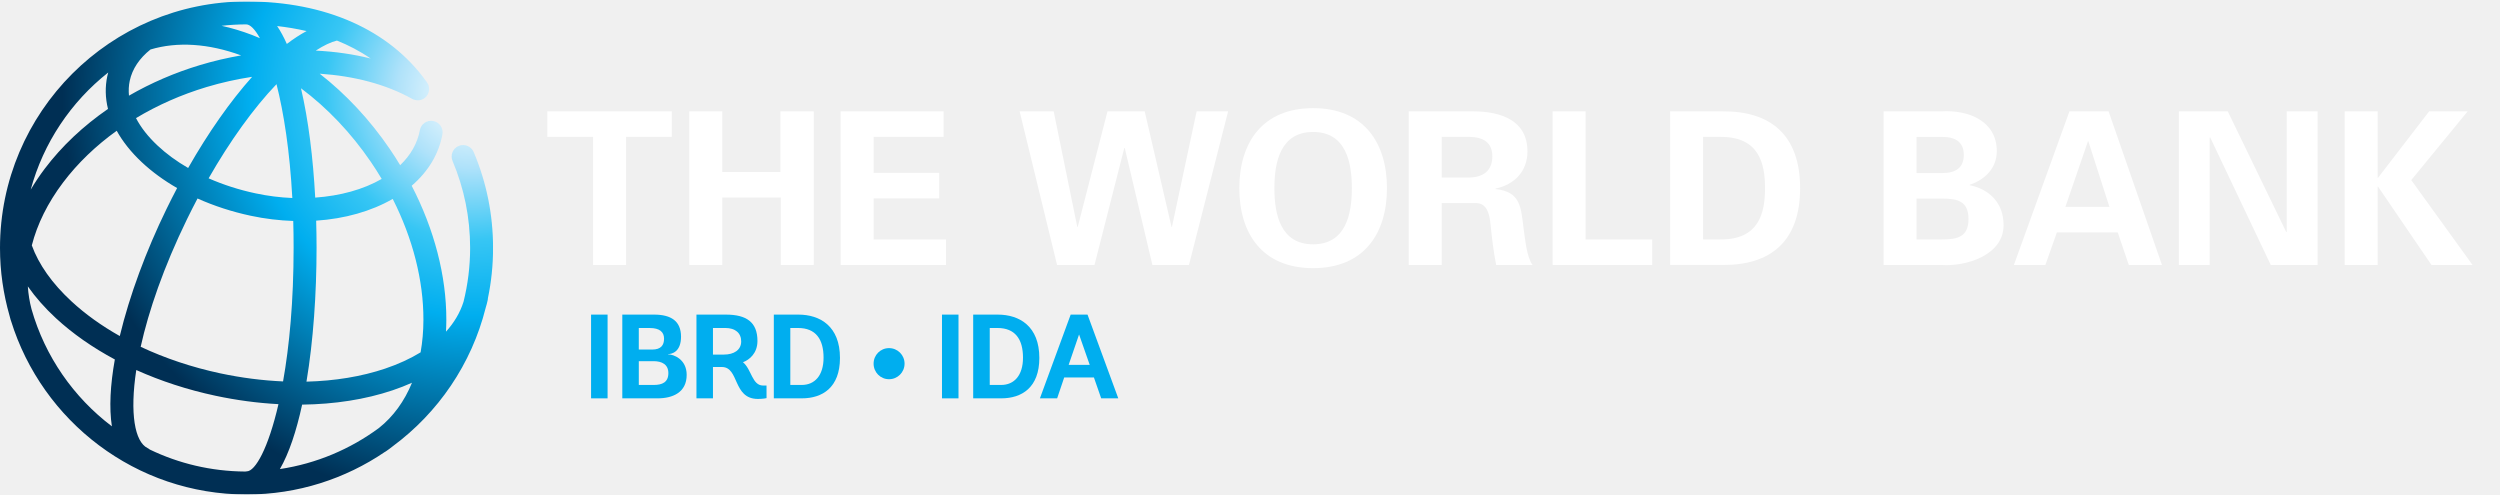
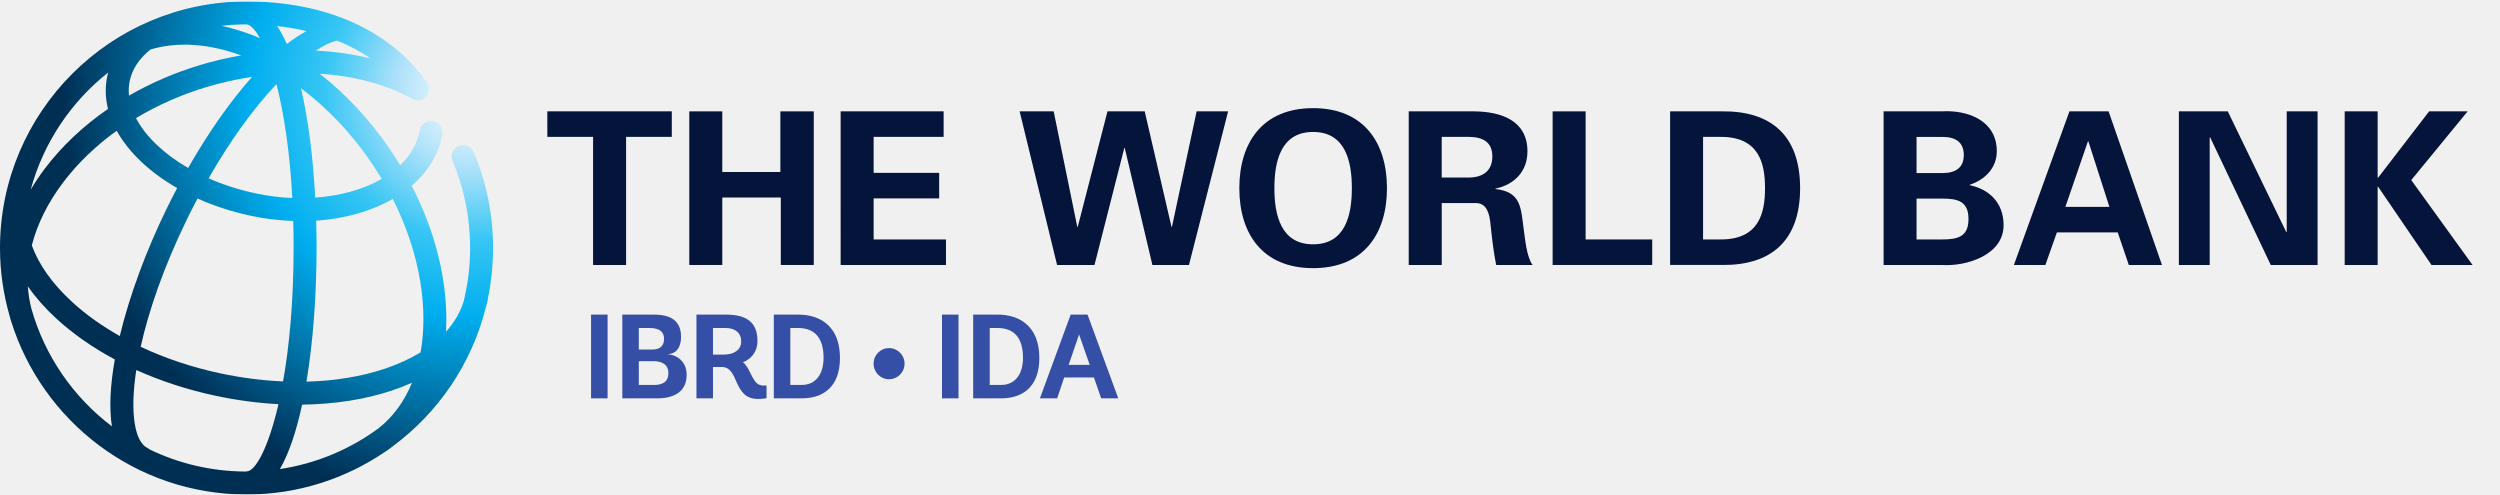
<svg xmlns="http://www.w3.org/2000/svg" width="182" height="36" viewBox="0 0 182 36" fill="none">
  <mask id="mask0_512_369" style="mask-type:luminance" maskUnits="userSpaceOnUse" x="0" y="0" width="36" height="36">
    <path d="M21.995 29.457C24.352 29.428 26.589 29.083 28.569 28.418C29.067 28.25 29.543 28.064 29.993 27.863C29.442 29.208 28.633 30.33 27.578 31.164C25.497 32.696 23.042 33.747 20.377 34.148C21.043 32.996 21.581 31.368 21.995 29.457ZM10.902 32.725C10.853 32.684 10.8 32.646 10.74 32.618C9.813 32.166 9.438 30.099 9.921 26.938C11.703 27.739 13.643 28.374 15.682 28.809C17.227 29.139 18.767 29.343 20.272 29.422C19.534 32.63 18.588 34.315 17.961 34.315C17.921 34.315 17.882 34.322 17.844 34.328C15.36 34.311 13.006 33.74 10.902 32.725ZM2.295 22.506C2.152 21.964 2.063 21.411 2.026 20.849C2.584 21.643 3.263 22.417 4.072 23.165C5.294 24.293 6.744 25.303 8.36 26.169C8.03 28.015 7.937 29.688 8.145 31.036C5.36 28.93 3.276 25.949 2.295 22.506ZM23.046 18.023C23.046 17.371 23.036 16.716 23.017 16.064C25.094 15.926 27.017 15.386 28.591 14.481C30.049 17.365 30.831 20.408 30.825 23.28C30.824 24.112 30.752 24.903 30.62 25.65C29.87 26.109 29.007 26.507 28.036 26.835C26.312 27.415 24.37 27.731 22.311 27.784C22.807 24.817 23.046 21.372 23.046 18.023ZM16.032 27.178C13.964 26.735 12.01 26.078 10.241 25.247C10.822 22.633 11.904 19.466 13.618 15.95C13.867 15.441 14.121 14.94 14.38 14.45C15.579 14.988 16.884 15.415 18.252 15.707C19.291 15.93 20.331 16.051 21.348 16.086C21.367 16.712 21.375 17.357 21.375 18.023C21.375 21.954 21.061 25.217 20.607 27.767C19.115 27.702 17.578 27.507 16.032 27.178ZM5.206 21.94C3.788 20.63 2.813 19.242 2.316 17.864C2.71 16.32 3.472 14.77 4.593 13.285C5.656 11.877 6.979 10.609 8.496 9.519C8.934 10.31 9.547 11.082 10.328 11.814C11.07 12.509 11.935 13.139 12.894 13.69C12.63 14.191 12.372 14.7 12.12 15.218C10.639 18.253 9.43 21.51 8.72 24.464C7.401 23.721 6.216 22.875 5.206 21.94ZM21.912 6.427C23.81 7.84 25.55 9.663 27.005 11.795C27.281 12.199 27.541 12.61 27.788 13.025C26.455 13.796 24.767 14.257 22.948 14.386C22.794 11.505 22.453 8.733 21.912 6.427ZM18.602 14.075C17.394 13.818 16.246 13.447 15.188 12.982C16.746 10.257 18.449 7.888 20.13 6.127C20.655 8.193 21.095 10.971 21.281 14.415C20.396 14.378 19.496 14.267 18.602 14.075ZM11.469 10.596C10.778 9.95 10.254 9.276 9.901 8.599C11.465 7.658 13.196 6.891 15.04 6.336C16.137 6.006 17.247 5.762 18.354 5.593C16.756 7.384 15.16 9.659 13.697 12.229C12.861 11.746 12.112 11.199 11.469 10.596ZM7.879 5.277C7.856 5.361 7.832 5.447 7.813 5.535C7.644 6.322 7.664 7.129 7.862 7.929C6.066 9.168 4.504 10.633 3.26 12.279C2.881 12.78 2.542 13.292 2.235 13.807C3.16 10.389 5.172 7.415 7.879 5.277ZM9.445 5.883C9.63 5.017 10.151 4.243 10.956 3.603C12.905 3.021 15.172 3.161 17.555 4.033C16.552 4.207 15.549 4.439 14.56 4.738C12.719 5.29 10.981 6.046 9.389 6.964C9.353 6.599 9.37 6.237 9.445 5.883ZM22.988 3.684C23.561 3.313 24.089 3.059 24.53 2.954C25.367 3.289 26.197 3.718 26.984 4.26C25.721 3.944 24.378 3.752 22.988 3.684ZM20.176 1.897C20.853 1.973 21.576 2.089 22.319 2.262C21.854 2.512 21.372 2.824 20.881 3.199C20.663 2.706 20.428 2.272 20.176 1.897ZM18.367 2.552C17.612 2.263 16.866 2.039 16.13 1.879C16.72 1.813 17.317 1.775 17.925 1.775C18.209 1.778 18.558 2.12 18.923 2.781C18.738 2.702 18.553 2.624 18.367 2.552ZM0 18.052C0 19.758 0.245 21.407 0.692 22.972C0.719 23.077 0.745 23.182 0.776 23.287C0.782 23.306 0.791 23.324 0.798 23.345C3.062 30.666 9.894 35.999 17.948 35.999C21.674 35.999 25.137 34.857 28.009 32.907C28.038 32.89 28.067 32.876 28.093 32.858C28.263 32.742 28.428 32.62 28.588 32.492C31.891 30.053 34.329 26.51 35.357 22.411C35.415 22.223 35.465 22.031 35.507 21.837C35.517 21.79 35.52 21.746 35.522 21.7C35.767 20.521 35.895 19.301 35.895 18.053C35.895 15.631 35.421 13.28 34.484 11.068C34.304 10.643 33.815 10.444 33.39 10.625C32.965 10.803 32.767 11.294 32.946 11.718C33.795 13.723 34.225 15.855 34.225 18.053C34.225 19.4 34.058 20.708 33.747 21.961C33.5 22.751 33.067 23.482 32.468 24.146C32.483 23.863 32.492 23.577 32.493 23.284C32.5 20.082 31.614 16.7 29.972 13.521C31.176 12.487 31.945 11.209 32.208 9.78C32.292 9.327 31.992 8.892 31.539 8.808C31.085 8.723 30.65 9.023 30.566 9.477C30.392 10.422 29.901 11.289 29.133 12.025C28.894 11.63 28.646 11.239 28.383 10.854C26.918 8.706 25.177 6.848 23.272 5.365C25.787 5.531 28.111 6.14 29.983 7.186C30.276 7.353 30.666 7.348 30.941 7.119C31.295 6.824 31.343 6.296 31.046 5.942C28.357 2.181 23.706 0.106 17.946 0.106C8.052 0.105 0 8.156 0 18.052Z" fill="white" />
  </mask>
  <g mask="url(#mask0_512_369)">
    <path d="M35.895 0.105H0V35.999H35.895V0.105Z" fill="url(#paint0_radial_512_369)" />
  </g>
-   <path d="M43.03 29V22.903H44.232V29H43.03Z" fill="#00AEEF" />
-   <path d="M45.304 29V22.903H47.611C48.858 22.903 49.579 23.375 49.579 24.513C49.579 25.594 48.936 25.779 48.63 25.779V25.795C49.039 25.795 49.99 26.153 49.99 27.29C49.99 28.564 48.988 29 47.864 29H45.304ZM47.473 25.448C48.125 25.448 48.343 25.125 48.343 24.655C48.343 24.166 48.02 23.88 47.305 23.88H46.504V25.448H47.473ZM47.601 28.024C48.203 28.024 48.657 27.835 48.657 27.163C48.657 26.535 48.194 26.293 47.577 26.293H46.505V28.024H47.601Z" fill="#00AEEF" />
-   <path d="M55.804 28.983C55.804 28.983 55.579 29.043 55.177 29.043C53.33 29.043 53.836 26.718 52.546 26.718H51.904V29H50.702V22.903H52.843C54.341 22.903 55.143 23.453 55.143 24.821C55.143 25.718 54.559 26.194 54.088 26.37C54.715 26.884 54.751 28.067 55.551 28.067H55.803L55.804 28.983ZM52.704 25.813C53.428 25.813 53.959 25.48 53.959 24.855C53.959 24.246 53.532 23.877 52.801 23.877H51.904V25.813H52.704Z" fill="#00AEEF" />
-   <path d="M56.334 29V22.903H58.12C59.721 22.903 61.15 23.767 61.15 26.057C61.15 28.225 59.86 28.999 58.379 28.999H56.334V29ZM58.37 28.024C59.304 28.024 59.955 27.345 59.955 26.039C59.955 24.688 59.382 23.878 58.101 23.878H57.535V28.024H58.37Z" fill="#00AEEF" />
-   <path d="M64.721 27.607C64.094 27.607 63.598 27.102 63.598 26.474C63.598 25.847 64.094 25.343 64.721 25.343C65.347 25.343 65.852 25.847 65.852 26.474C65.852 27.102 65.347 27.607 64.721 27.607Z" fill="#00AEEF" />
-   <path d="M68.577 29V22.903H69.779V29H68.577Z" fill="#00AEEF" />
-   <path d="M70.848 29V22.903H72.633C74.236 22.903 75.664 23.767 75.664 26.057C75.664 28.225 74.376 28.999 72.895 28.999H70.848V29ZM72.887 28.024C73.82 28.024 74.474 27.345 74.474 26.039C74.474 24.688 73.899 23.878 72.619 23.878H72.053V28.024H72.887Z" fill="#00AEEF" />
-   <path d="M79.637 27.478H77.474L76.96 28.999H75.706L77.945 22.903H79.172L81.411 28.999H80.166L79.637 27.478ZM77.798 26.562H79.331L78.556 24.349L77.798 26.562Z" fill="#00AEEF" />
-   <path d="M39.845 8.107H48.907V9.966H45.579V19.29H43.176V9.966H39.846L39.845 8.107Z" fill="white" />
-   <path d="M50.18 19.29V8.107H52.582V12.521H56.811V8.107H59.242V19.29H56.842V14.379H52.582V19.29H50.18Z" fill="white" />
-   <path d="M61.198 8.107H68.696V9.966H63.601V12.584H68.372V14.442H63.601V17.432H68.867V19.29H61.199L61.198 8.107Z" fill="white" />
-   <path d="M80.625 8.107H83.334L85.286 16.518H85.317L87.115 8.107H89.407L86.557 19.29H83.894L81.881 10.77H81.85L79.679 19.29H76.955L74.229 8.107H76.708L78.426 16.518H78.459L80.625 8.107Z" fill="white" />
-   <path d="M90.223 13.699C90.223 10.4 91.895 7.873 95.596 7.873C99.296 7.873 100.971 10.399 100.971 13.699C100.971 16.999 99.296 19.521 95.596 19.521C91.893 19.521 90.223 16.998 90.223 13.699ZM92.776 13.699C92.776 15.617 93.226 17.786 95.595 17.786C97.965 17.786 98.415 15.617 98.415 13.699C98.415 11.777 97.965 9.607 95.595 9.607C93.226 9.607 92.776 11.778 92.776 13.699Z" fill="white" />
-   <path d="M104.957 19.29H102.555V8.107H107.309C109.231 8.122 111.198 8.741 111.198 11.02C111.198 12.475 110.253 13.437 108.875 13.73V13.762C110.719 13.963 110.719 15.093 110.92 16.643C111.03 17.356 111.121 18.673 111.57 19.29H108.921C108.721 18.3 108.611 17.293 108.504 16.285C108.441 15.667 108.285 14.815 107.497 14.785H104.958V19.29H104.957ZM104.957 12.924H106.968C108.024 12.906 108.642 12.382 108.642 11.389C108.642 10.399 108.024 9.98 106.968 9.965H104.957V12.924Z" fill="white" />
-   <path d="M113.031 19.29V8.107H115.433V17.432H120.281V19.29H113.031Z" fill="white" />
-   <path d="M121.584 8.107H125.396C128.879 8.077 131.048 9.81 131.048 13.699C131.048 17.586 128.879 19.32 125.396 19.289H121.584V8.107ZM123.984 17.431H125.223C128.075 17.462 128.494 15.478 128.494 13.699C128.494 11.917 128.075 9.935 125.223 9.966H123.984V17.431Z" fill="white" />
-   <path d="M137.126 19.29V8.107H141.324C143.322 7.983 145.367 8.821 145.367 11.004C145.367 12.227 144.513 13.08 143.399 13.45V13.482C144.81 13.777 145.861 14.753 145.861 16.393C145.861 18.608 143.071 19.415 141.354 19.29H137.126ZM141.401 17.431C142.532 17.431 143.306 17.229 143.306 15.944C143.306 14.659 142.533 14.457 141.401 14.457H139.525V17.432H141.401V17.431ZM141.401 12.6C142.408 12.6 142.964 12.181 142.964 11.283C142.964 10.383 142.407 9.967 141.401 9.967H139.525V12.601L141.401 12.6Z" fill="white" />
-   <path d="M146.611 19.29L150.655 8.107H153.505L157.391 19.29H154.977L154.171 16.92H149.741L148.903 19.29H146.611ZM153.566 15.062L152.033 10.291H152.001L150.36 15.062H153.566Z" fill="white" />
-   <path d="M165.312 19.29L160.897 9.996L160.866 10.028V19.29H158.621V8.107H162.182L166.444 16.905L166.474 16.872V8.106H168.72V19.29H165.312Z" fill="white" />
-   <path d="M173.092 12.94H173.123L176.841 8.107H179.644L175.539 13.11L180.001 19.29H177.012L173.124 13.59H173.093V19.29H170.693V8.107H173.093V12.94H173.092Z" fill="white" />
+   <path d="M43.03 29V22.903H44.232V29H43.03Z" fill="#354EA6" />
+   <path d="M45.304 29V22.903H47.611C48.858 22.903 49.579 23.375 49.579 24.513C49.579 25.594 48.936 25.779 48.63 25.779V25.795C49.039 25.795 49.99 26.153 49.99 27.29C49.99 28.564 48.988 29 47.864 29H45.304ZM47.473 25.448C48.125 25.448 48.343 25.125 48.343 24.655C48.343 24.166 48.02 23.88 47.305 23.88H46.504V25.448H47.473ZM47.601 28.024C48.203 28.024 48.657 27.835 48.657 27.163C48.657 26.535 48.194 26.293 47.577 26.293H46.505V28.024H47.601Z" fill="#354EA6" />
+   <path d="M55.804 28.983C55.804 28.983 55.579 29.043 55.177 29.043C53.33 29.043 53.836 26.718 52.546 26.718H51.904V29H50.702V22.903H52.843C54.341 22.903 55.143 23.453 55.143 24.821C55.143 25.718 54.559 26.194 54.088 26.37C54.715 26.884 54.751 28.067 55.551 28.067H55.803L55.804 28.983ZM52.704 25.813C53.428 25.813 53.959 25.48 53.959 24.855C53.959 24.246 53.532 23.877 52.801 23.877H51.904V25.813H52.704Z" fill="#354EA6" />
+   <path d="M56.334 29V22.903H58.12C59.721 22.903 61.15 23.767 61.15 26.057C61.15 28.225 59.86 28.999 58.379 28.999H56.334V29ZM58.37 28.024C59.304 28.024 59.955 27.345 59.955 26.039C59.955 24.688 59.382 23.878 58.101 23.878H57.535V28.024H58.37Z" fill="#354EA6" />
+   <path d="M64.721 27.607C64.094 27.607 63.598 27.102 63.598 26.474C63.598 25.847 64.094 25.343 64.721 25.343C65.347 25.343 65.852 25.847 65.852 26.474C65.852 27.102 65.347 27.607 64.721 27.607Z" fill="#354EA6" />
+   <path d="M68.577 29V22.903H69.779V29H68.577Z" fill="#354EA6" />
+   <path d="M70.848 29V22.903H72.633C74.236 22.903 75.664 23.767 75.664 26.057C75.664 28.225 74.376 28.999 72.895 28.999H70.848V29ZM72.887 28.024C73.82 28.024 74.474 27.345 74.474 26.039C74.474 24.688 73.899 23.878 72.619 23.878H72.053V28.024H72.887Z" fill="#354EA6" />
+   <path d="M79.637 27.478H77.474L76.96 28.999H75.706L77.945 22.903H79.172L81.411 28.999H80.166L79.637 27.478ZM77.798 26.562H79.331L78.556 24.349L77.798 26.562Z" fill="#354EA6" />
+   <path d="M39.845 8.107H48.907V9.966H45.579V19.29H43.176V9.966H39.846L39.845 8.107Z" fill="#04143A" />
+   <path d="M50.18 19.29V8.107H52.582V12.521H56.811V8.107H59.242V19.29H56.842V14.379H52.582V19.29H50.18Z" fill="#04143A" />
+   <path d="M61.198 8.107H68.696V9.966H63.601V12.584H68.372V14.442H63.601V17.432H68.867V19.29H61.199L61.198 8.107Z" fill="#04143A" />
+   <path d="M80.625 8.107H83.334L85.286 16.518H85.317L87.115 8.107H89.407L86.557 19.29H83.894L81.881 10.77H81.85L79.679 19.29H76.955L74.229 8.107H76.708L78.426 16.518H78.459L80.625 8.107Z" fill="#04143A" />
+   <path d="M90.223 13.699C90.223 10.4 91.895 7.873 95.596 7.873C99.296 7.873 100.971 10.399 100.971 13.699C100.971 16.999 99.296 19.521 95.596 19.521C91.893 19.521 90.223 16.998 90.223 13.699ZM92.776 13.699C92.776 15.617 93.226 17.786 95.595 17.786C97.965 17.786 98.415 15.617 98.415 13.699C98.415 11.777 97.965 9.607 95.595 9.607C93.226 9.607 92.776 11.778 92.776 13.699Z" fill="#04143A" />
+   <path d="M104.957 19.29H102.555V8.107H107.309C109.231 8.122 111.198 8.741 111.198 11.02C111.198 12.475 110.253 13.437 108.875 13.73V13.762C110.719 13.963 110.719 15.093 110.92 16.643C111.03 17.356 111.121 18.673 111.57 19.29H108.921C108.721 18.3 108.611 17.293 108.504 16.285C108.441 15.667 108.285 14.815 107.497 14.785H104.958V19.29H104.957ZM104.957 12.924H106.968C108.024 12.906 108.642 12.382 108.642 11.389C108.642 10.399 108.024 9.98 106.968 9.965H104.957V12.924Z" fill="#04143A" />
+   <path d="M113.031 19.29V8.107H115.433V17.432H120.281V19.29H113.031Z" fill="#04143A" />
+   <path d="M121.584 8.107H125.396C128.879 8.077 131.048 9.81 131.048 13.699C131.048 17.586 128.879 19.32 125.396 19.289H121.584V8.107ZM123.984 17.431H125.223C128.075 17.462 128.494 15.478 128.494 13.699C128.494 11.917 128.075 9.935 125.223 9.966H123.984V17.431Z" fill="#04143A" />
+   <path d="M137.126 19.29V8.107H141.324C143.322 7.983 145.367 8.821 145.367 11.004C145.367 12.227 144.513 13.08 143.399 13.45V13.482C144.81 13.777 145.861 14.753 145.861 16.393C145.861 18.608 143.071 19.415 141.354 19.29H137.126ZM141.401 17.431C142.532 17.431 143.306 17.229 143.306 15.944C143.306 14.659 142.533 14.457 141.401 14.457H139.525V17.432H141.401V17.431ZM141.401 12.6C142.408 12.6 142.964 12.181 142.964 11.283C142.964 10.383 142.407 9.967 141.401 9.967H139.525V12.601L141.401 12.6Z" fill="#04143A" />
+   <path d="M146.611 19.29L150.655 8.107H153.505L157.391 19.29H154.977L154.171 16.92H149.741L148.903 19.29H146.611ZM153.566 15.062L152.033 10.291H152.001L150.36 15.062H153.566Z" fill="#04143A" />
+   <path d="M165.312 19.29L160.897 9.996L160.866 10.028V19.29H158.621V8.107H162.182L166.444 16.905L166.474 16.872V8.106H168.72V19.29H165.312Z" fill="#04143A" />
+   <path d="M173.092 12.94H173.123L176.841 8.107H179.644L175.539 13.11L180.001 19.29H177.012L173.124 13.59H173.093V19.29H170.693V8.107H173.093V12.94H173.092Z" fill="#04143A" />
  <defs>
    <radialGradient id="paint0_radial_512_369" cx="0" cy="0" r="1" gradientUnits="userSpaceOnUse" gradientTransform="translate(34.3042 6.7914) scale(29.7274 29.7275)">
      <stop stop-color="white" />
      <stop offset="0.06" stop-color="#E7F6FD" />
      <stop offset="0.183" stop-color="#AFE2FA" />
      <stop offset="0.359" stop-color="#37C6F4" />
      <stop offset="0.544" stop-color="#00AEEF" />
      <stop offset="1" stop-color="#002F54" />
    </radialGradient>
  </defs>
</svg>
